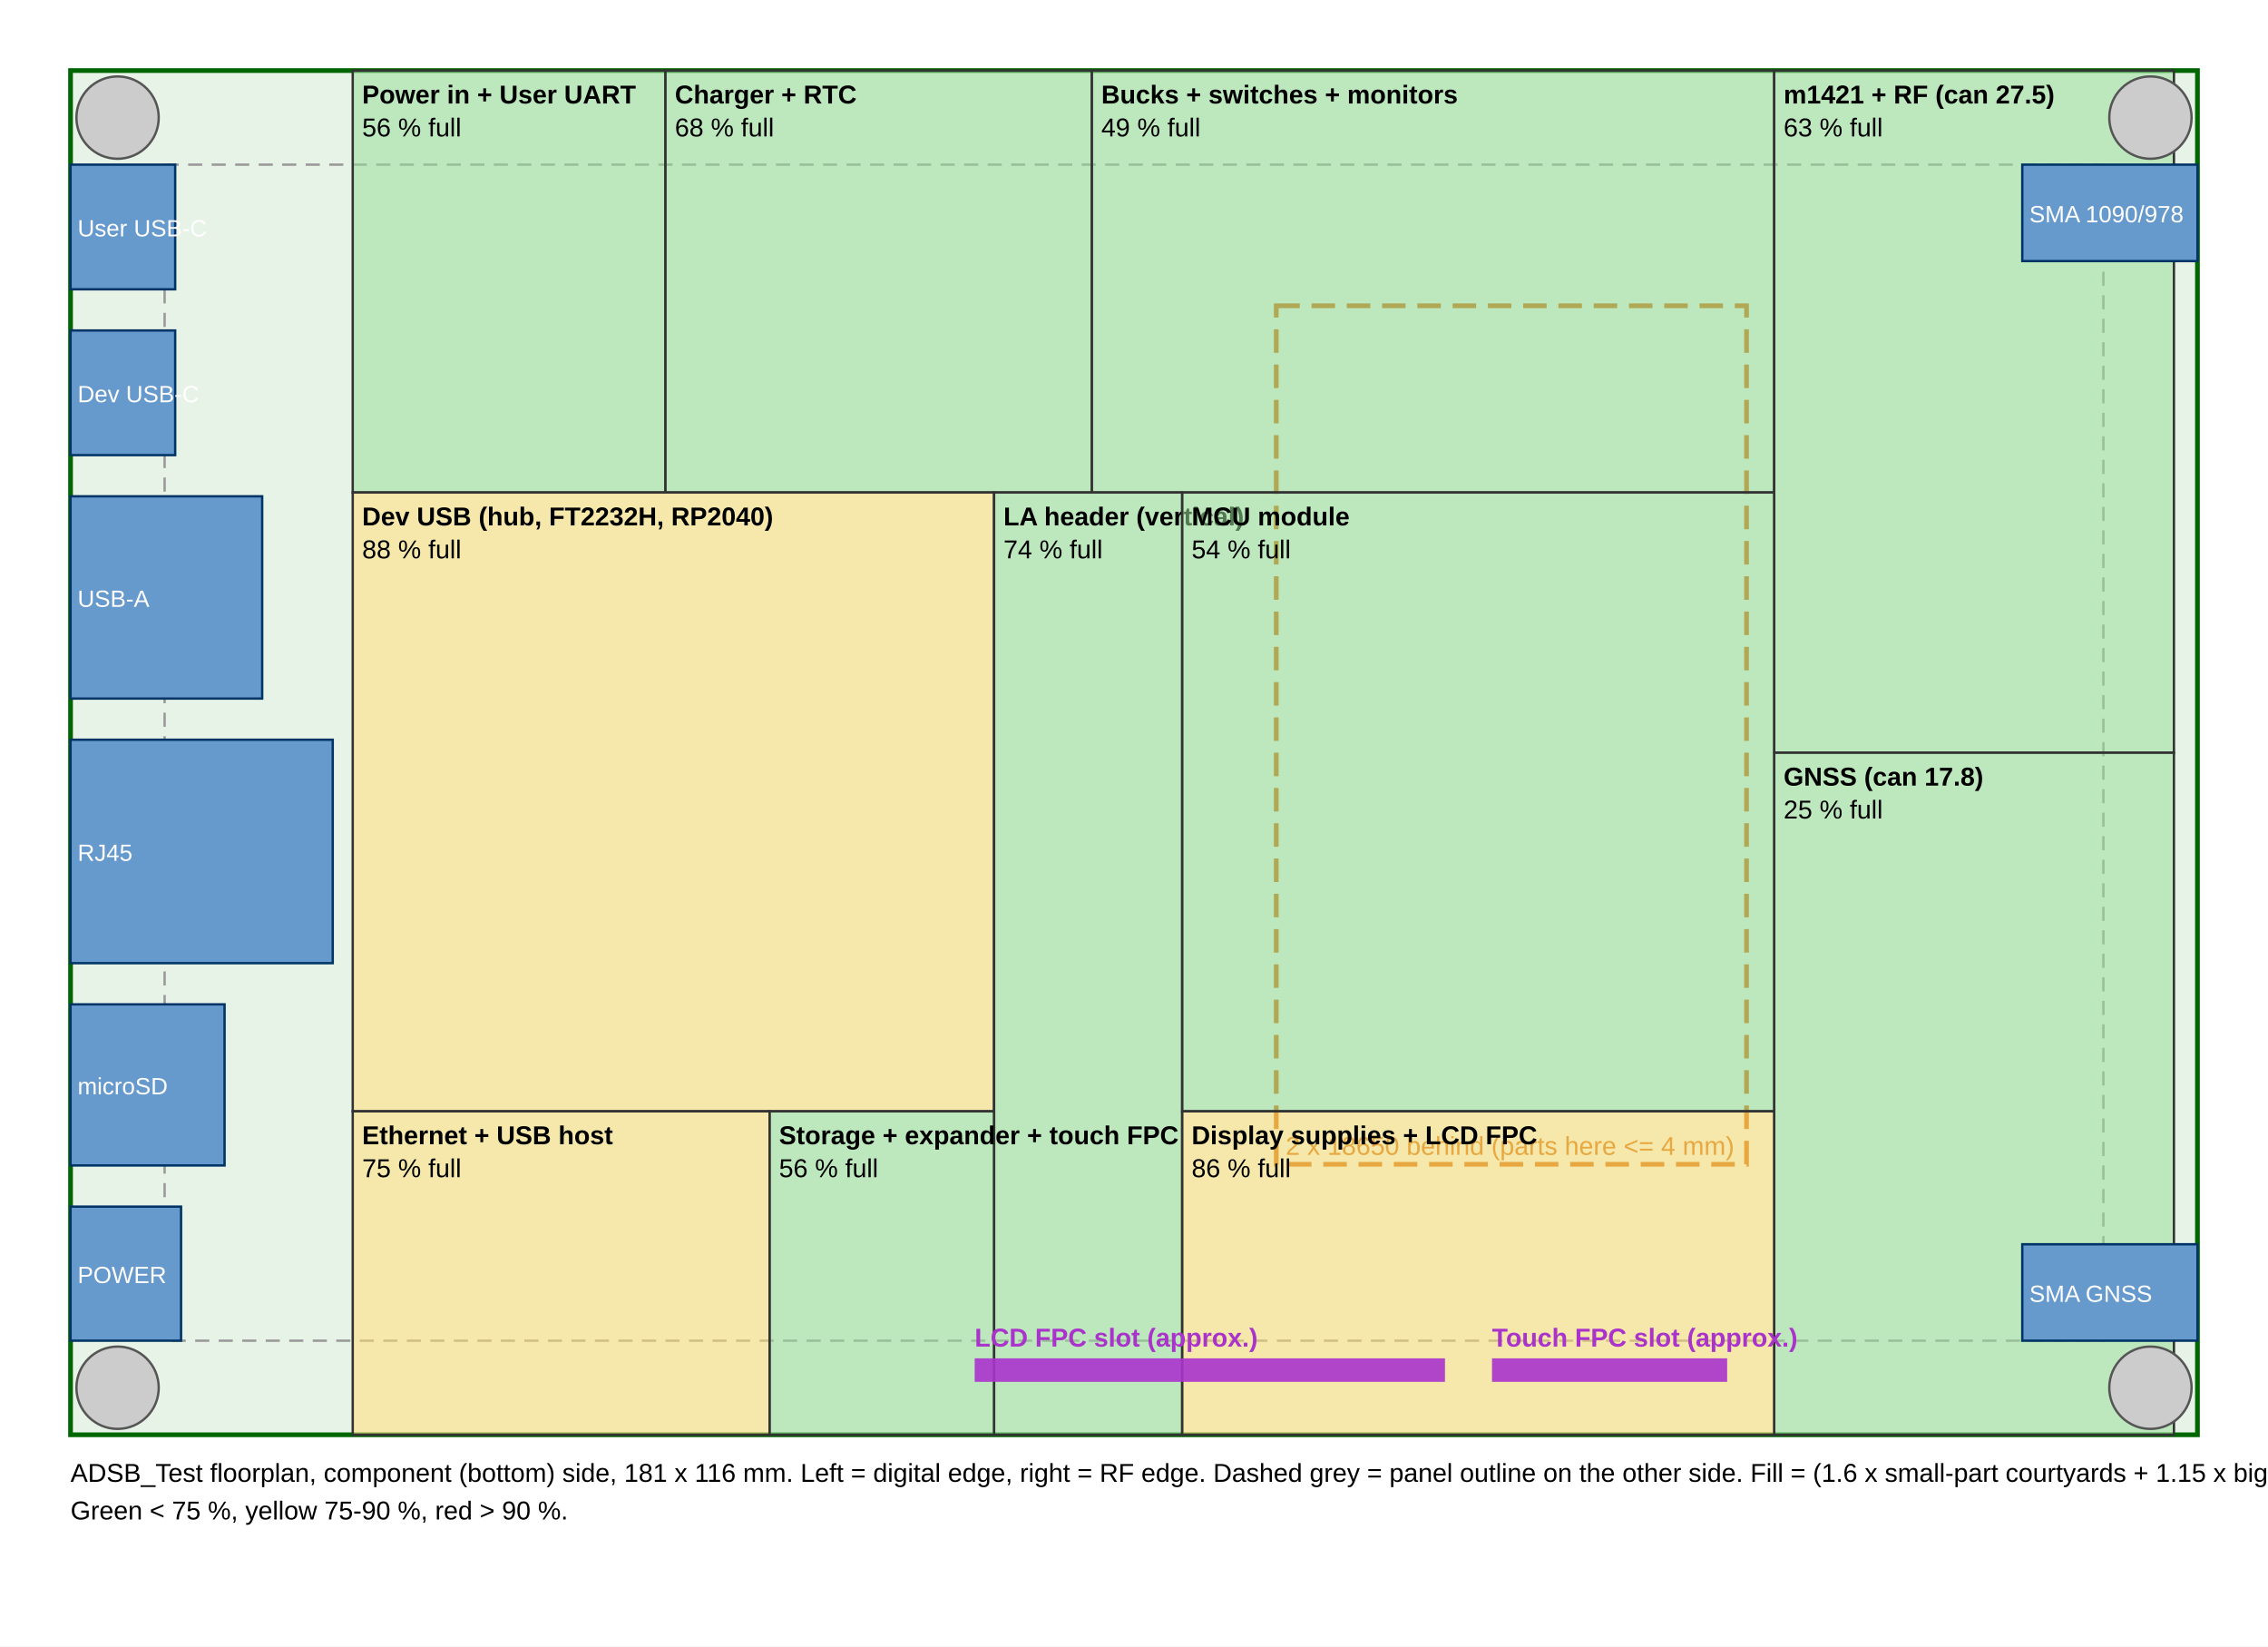
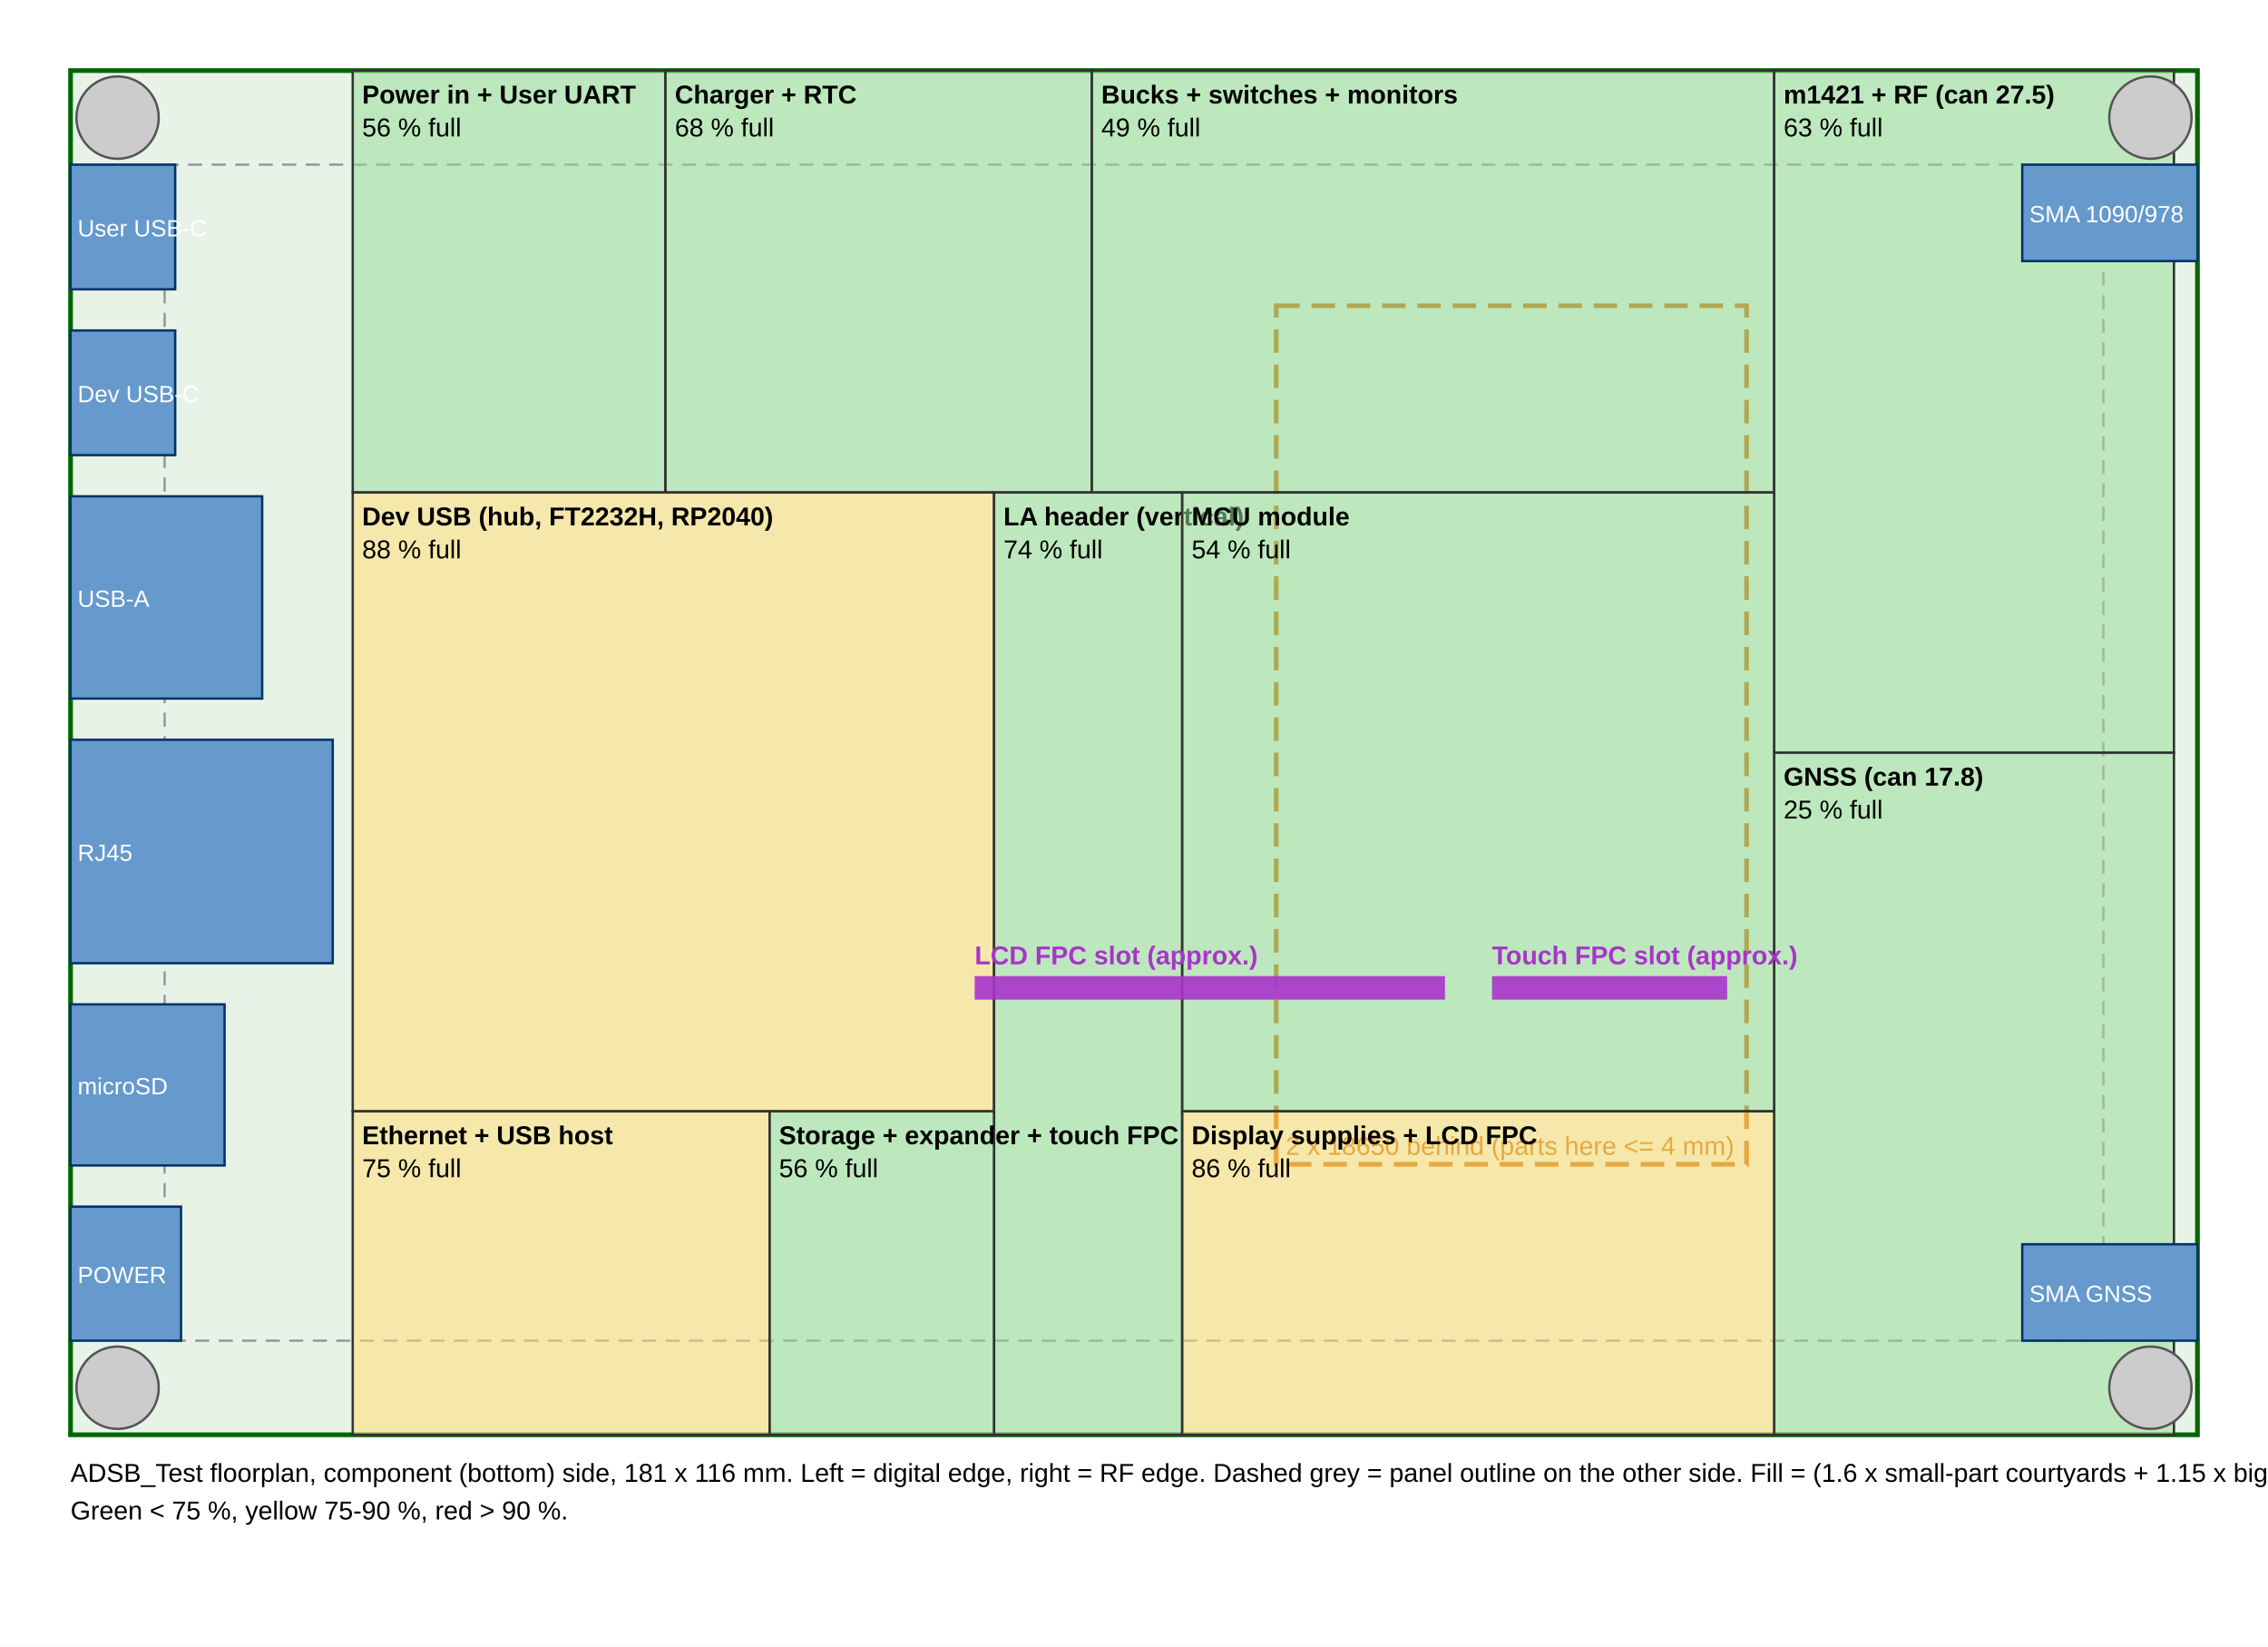
<svg xmlns="http://www.w3.org/2000/svg" width="964.5" height="700.0" font-family="Arial" font-size="11">
  <rect width="100%" height="100%" fill="white" />
  <g transform="translate(30,30)">
    <rect x="0" y="0" width="904.5" height="580.0" fill="#e8f3e8" stroke="#060" stroke-width="2" />
    <rect x="40.0" y="40.0" width="824.5" height="500.0" fill="none" stroke="#999" stroke-dasharray="6,4" />
    <rect x="512.74" y="100.0" width="200.0" height="365.0" fill="none" stroke="#c60" stroke-width="2" stroke-dasharray="10,5" />
    <text x="516.74" y="461.0" fill="#c60">2 x 18650 behind (parts here &lt;= 4 mm)</text>
    <rect x="120.0" y="0.0" width="132.99" height="179.381" fill="#9d9" fill-opacity="0.55" stroke="#333" />
    <text x="124.0" y="14.0" font-weight="bold">Power in + User UART</text>
    <text x="124.0" y="28.0">56 % full</text>
    <rect x="252.99" y="0.0" width="181.35" height="179.381" fill="#9d9" fill-opacity="0.55" stroke="#333" />
    <text x="256.99" y="14.0" font-weight="bold">Charger + RTC</text>
    <text x="256.99" y="28.0">68 % full</text>
    <rect x="434.34" y="0.0" width="290.16" height="179.381" fill="#9d9" fill-opacity="0.55" stroke="#333" />
    <text x="438.34" y="14.0" font-weight="bold">Bucks + switches + monitors</text>
    <text x="438.34" y="28.0">49 % full</text>
    <rect x="724.5" y="0.0" width="170.0" height="290.0" fill="#9d9" fill-opacity="0.55" stroke="#333" />
    <text x="728.5" y="14.0" font-weight="bold">m1421 + RF (can 27.5)</text>
    <text x="728.5" y="28.0">63 % full</text>
    <rect x="724.5" y="290.0" width="170.0" height="290.0" fill="#9d9" fill-opacity="0.55" stroke="#333" />
    <text x="728.5" y="304.0" font-weight="bold">GNSS (can 17.8)</text>
    <text x="728.5" y="318.0">25 % full</text>
    <rect x="120.0" y="179.381" width="272.74" height="263.093" fill="#fd7" fill-opacity="0.55" stroke="#333" />
    <text x="124.0" y="193.381" font-weight="bold">Dev USB (hub, FT2232H, RP2040)</text>
    <text x="124.0" y="207.381">88 % full</text>
    <rect x="392.74" y="179.381" width="80.0" height="400.619" fill="#9d9" fill-opacity="0.55" stroke="#333" />
    <text x="396.74" y="193.381" font-weight="bold">LA header (vertical)</text>
    <text x="396.74" y="207.381">74 % full</text>
    <rect x="472.74" y="179.381" width="251.76" height="263.093" fill="#9d9" fill-opacity="0.55" stroke="#333" />
    <text x="476.74" y="193.381" font-weight="bold">MCU module</text>
    <text x="476.74" y="207.381">54 % full</text>
    <rect x="120.0" y="442.474" width="177.281" height="137.526" fill="#fd7" fill-opacity="0.55" stroke="#333" />
    <text x="124.0" y="456.474" font-weight="bold">Ethernet + USB host</text>
    <text x="124.0" y="470.474">75 % full</text>
    <rect x="297.281" y="442.474" width="95.459" height="137.526" fill="#9d9" fill-opacity="0.55" stroke="#333" />
    <text x="301.281" y="456.474" font-weight="bold">Storage + expander + touch FPC</text>
    <text x="301.281" y="470.474">56 % full</text>
    <rect x="472.74" y="442.474" width="251.76" height="137.526" fill="#fd7" fill-opacity="0.55" stroke="#333" />
    <text x="476.74" y="456.474" font-weight="bold">Display supplies + LCD FPC</text>
    <text x="476.74" y="470.474">86 % full</text>
    <rect x="0.0" y="40.0" width="44.5" height="53.0" fill="#69c" stroke="#036" />
    <text x="3.0" y="70.5" fill="white" font-size="10">User USB-C</text>
    <rect x="0.0" y="110.5" width="44.5" height="53.0" fill="#69c" stroke="#036" />
    <text x="3.0" y="141.0" fill="white" font-size="10">Dev USB-C</text>
    <rect x="0.0" y="181.0" width="81.5" height="86.0" fill="#69c" stroke="#036" />
    <text x="3.0" y="228" fill="white" font-size="10">USB-A</text>
    <rect x="0.0" y="284.5" width="111.5" height="95.0" fill="#69c" stroke="#036" />
    <text x="3.0" y="336.0" fill="white" font-size="10">RJ45</text>
    <rect x="0.0" y="397.0" width="65.5" height="68.5" fill="#69c" stroke="#036" />
    <text x="3.0" y="435.25" fill="white" font-size="10">microSD</text>
    <rect x="0.0" y="483" width="47.0" height="57.0" fill="#69c" stroke="#036" />
    <text x="3.0" y="515.5" fill="white" font-size="10">POWER</text>
    <rect x="830.0" y="40.0" width="74.5" height="41.0" fill="#69c" stroke="#036" />
    <text x="833.0" y="64.5" fill="white" font-size="10">SMA 1090/978</text>
    <rect x="830.0" y="499.0" width="74.5" height="41.0" fill="#69c" stroke="#036" />
    <text x="833.0" y="523.5" fill="white" font-size="10">SMA GNSS</text>
-     <rect x="384.5" y="547.5" width="200.0" height="10.0" fill="#a3c" fill-opacity="0.9" />
-     <text x="384.5" y="542.5" fill="#a3c" font-weight="bold">LCD FPC slot (approx.)</text>
-     <rect x="604.5" y="547.5" width="100.0" height="10.0" fill="#a3c" fill-opacity="0.9" />
-     <text x="604.5" y="542.5" fill="#a3c" font-weight="bold">Touch FPC slot (approx.)</text>
+     <rect x="384.5" y="385.0" width="200.0" height="10.0" fill="#a3c" fill-opacity="0.9" />
+     <text x="384.5" y="380.0" fill="#a3c" font-weight="bold">LCD FPC slot (approx.)</text>
+     <rect x="604.5" y="385.0" width="100.0" height="10.0" fill="#a3c" fill-opacity="0.9" />
+     <text x="604.5" y="380.0" fill="#a3c" font-weight="bold">Touch FPC slot (approx.)</text>
    <circle cx="20.0" cy="20.0" r="17.5" fill="#ccc" stroke="#555" />
    <circle cx="884.5" cy="20.0" r="17.5" fill="#ccc" stroke="#555" />
    <circle cx="20.0" cy="560.0" r="17.5" fill="#ccc" stroke="#555" />
    <circle cx="884.5" cy="560.0" r="17.5" fill="#ccc" stroke="#555" />
    <text x="0" y="600.0">ADSB_Test floorplan, component (bottom) side, 181 x 116 mm. Left = digital edge, right = RF edge. Dashed grey = panel outline on the other side. Fill = (1.6 x small-part courtyards + 1.15 x big parts) / zone area.</text>
    <text x="0" y="616.0">Green &lt; 75 %, yellow 75-90 %, red &gt; 90 %.</text>
  </g>
</svg>
